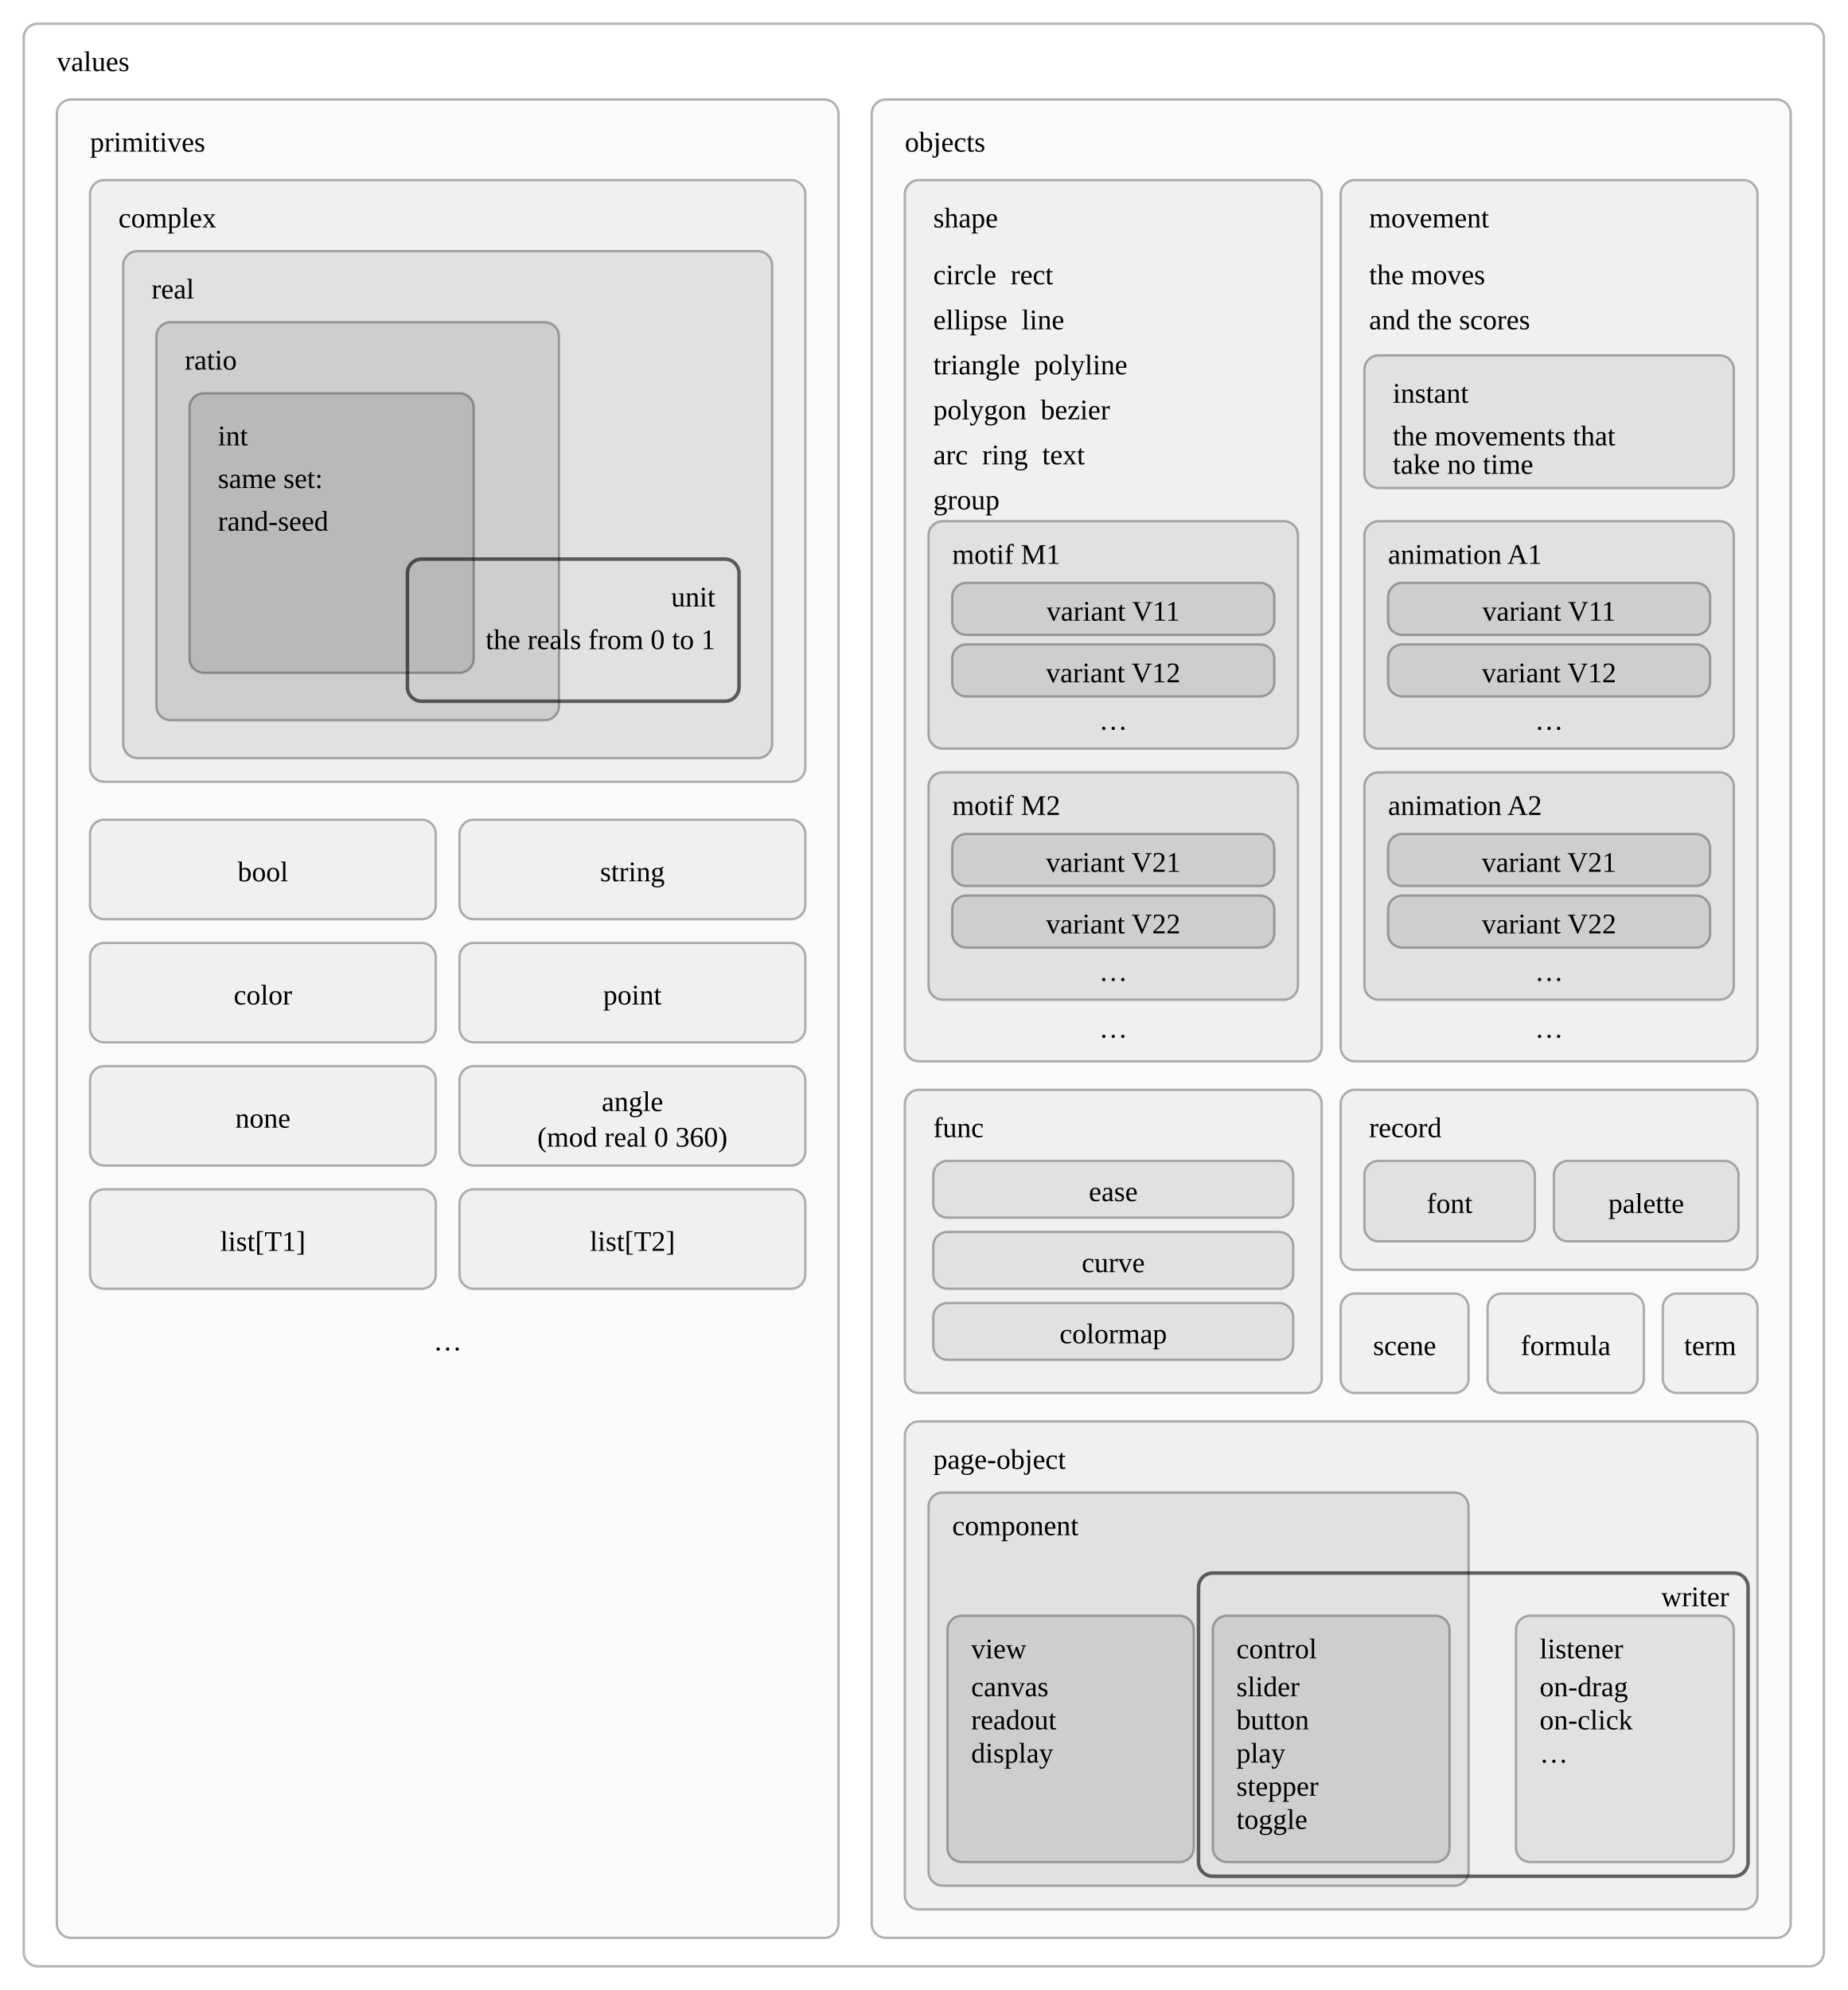
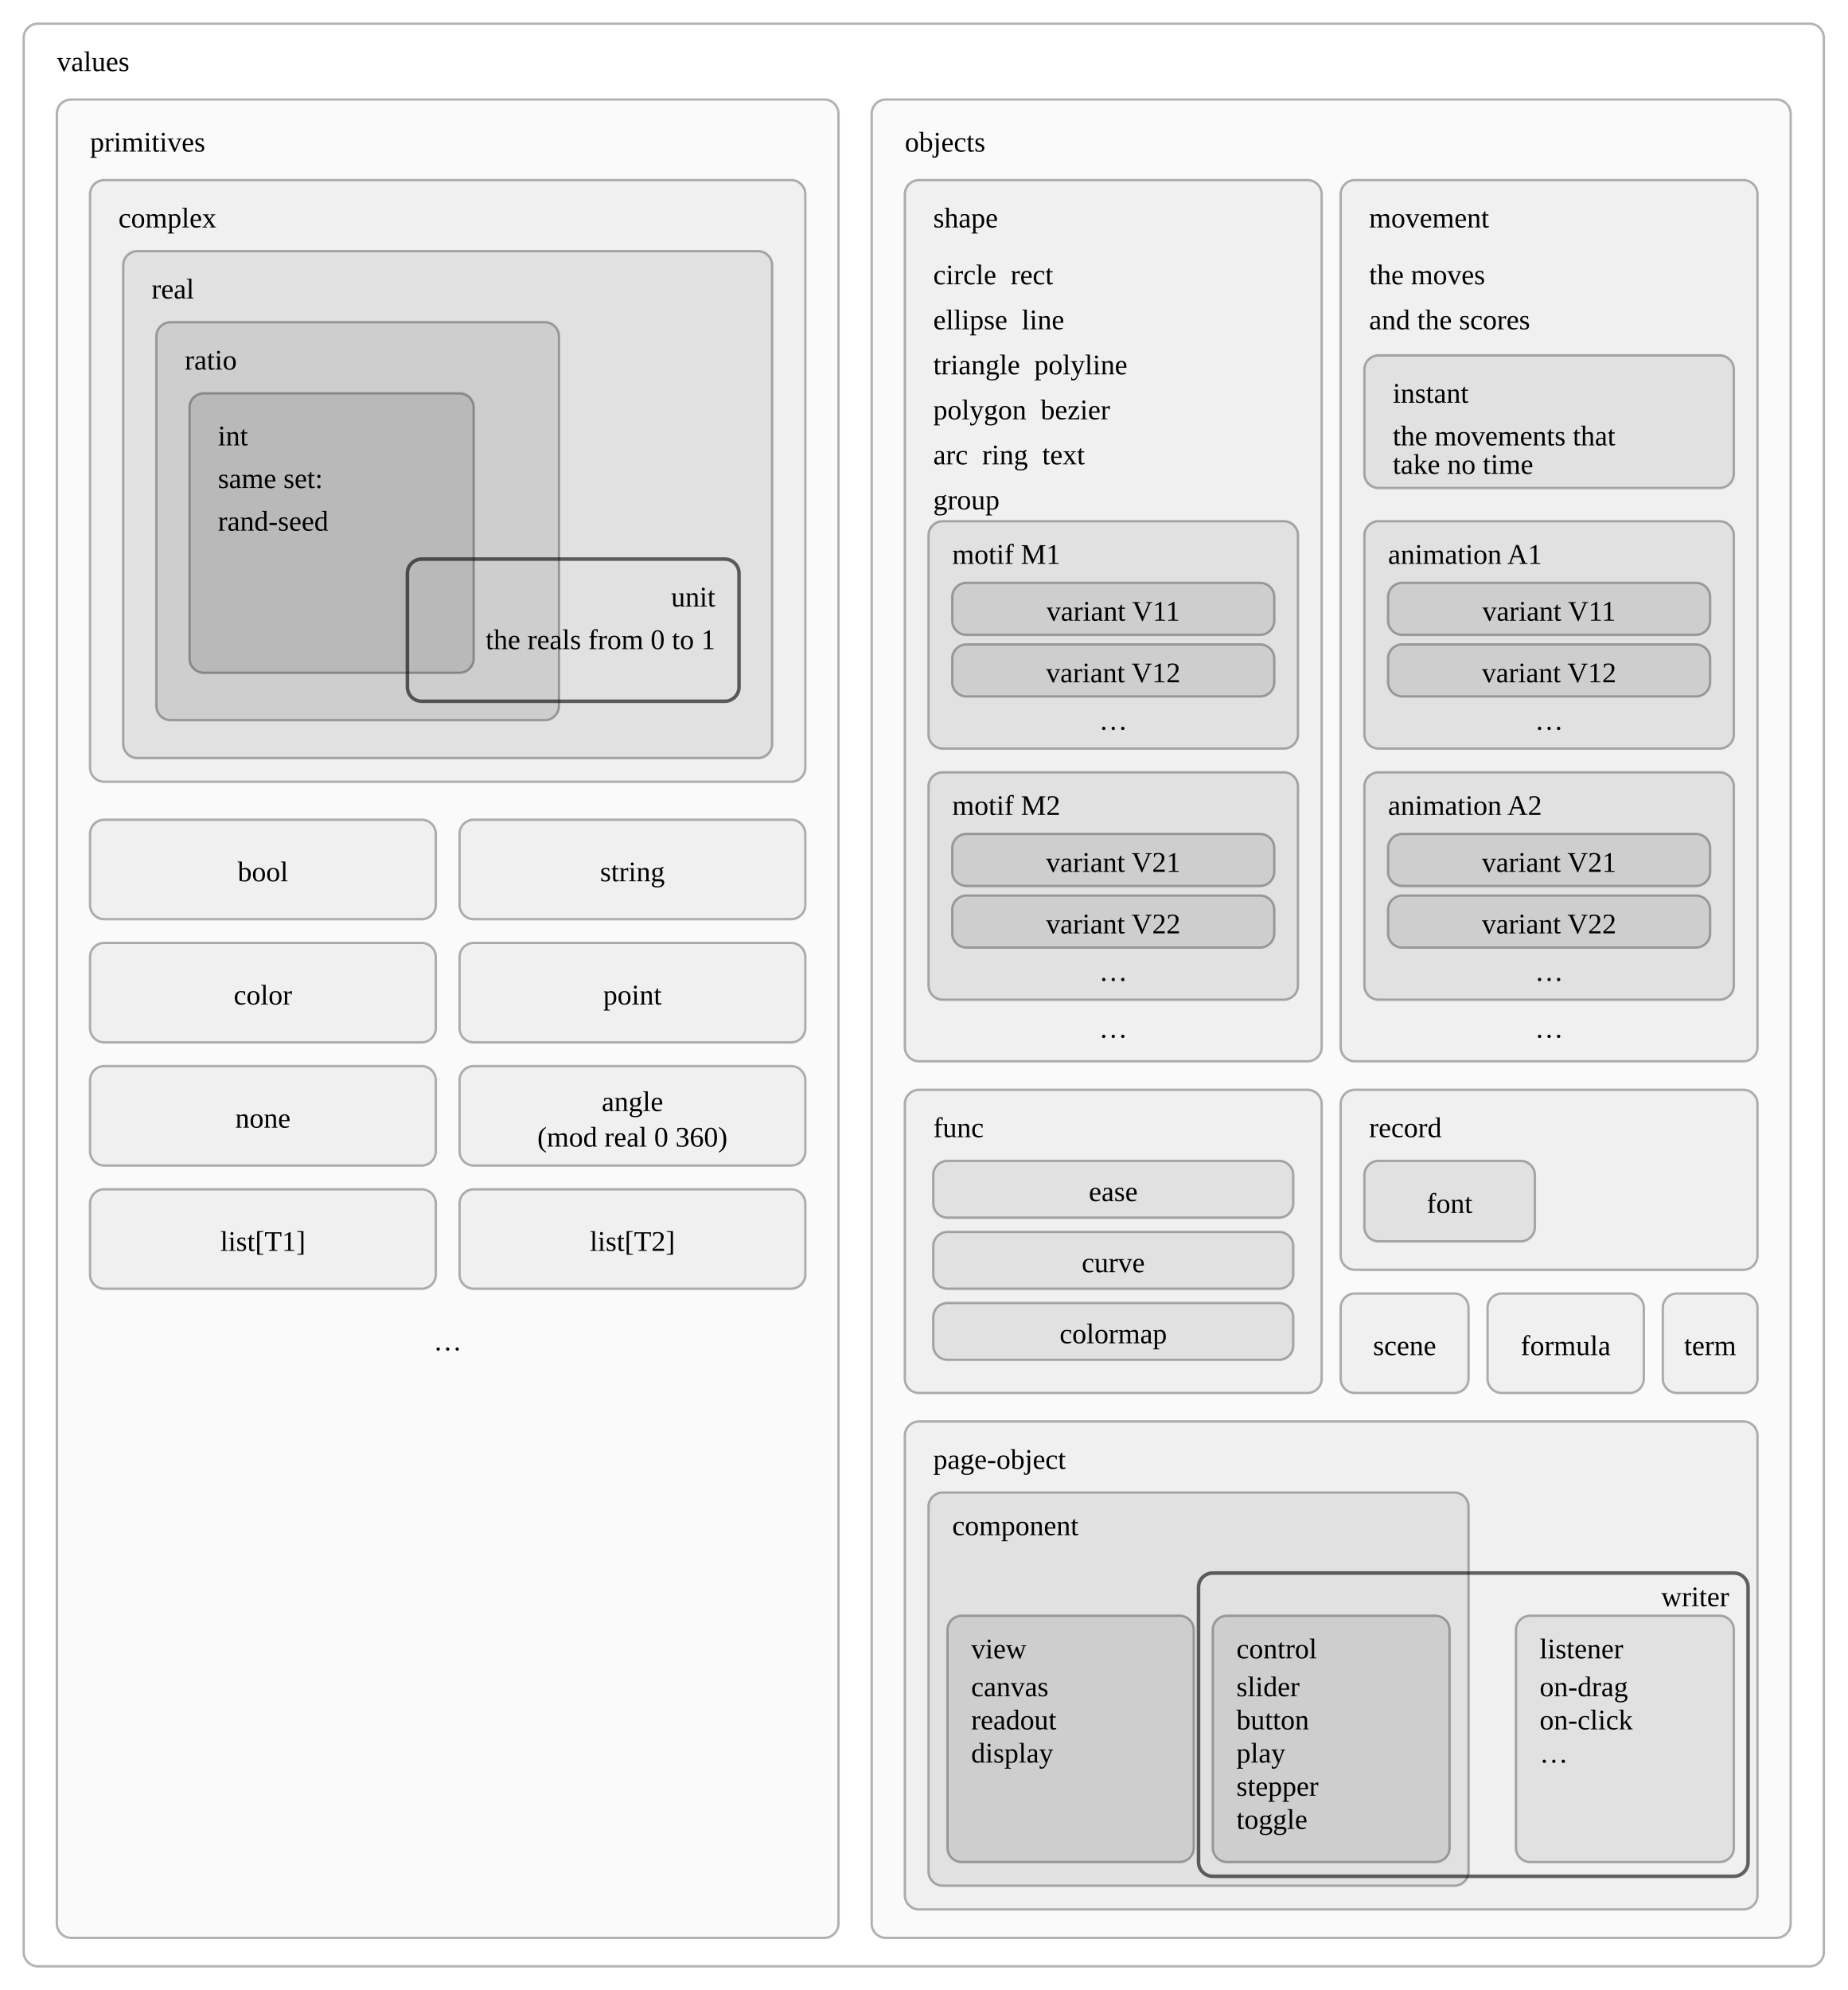
<svg viewBox="0 0 780 840" role="img" aria-labelledby="mtp-bt-title">
  <rect class="mtp-d-part" x="10" y="10" width="760" height="820" rx="6" style="fill: currentColor; fill-opacity: 0.000; stroke: currentColor; stroke-opacity: 0.3" />
  <text class="mtp-d-label" x="24" y="30" text-anchor="start">values</text>
  <rect class="mtp-d-part" x="24" y="42" width="330" height="776" rx="6" style="fill: currentColor; fill-opacity: 0.021; stroke: currentColor; stroke-opacity: 0.3" />
  <text class="mtp-d-name" x="38" y="64" text-anchor="start">primitives</text>
  <rect class="mtp-d-part" x="38" y="76" width="302" height="254" rx="6" style="fill: currentColor; fill-opacity: 0.042; stroke: currentColor; stroke-opacity: 0.3" />
  <text class="mtp-d-code" x="50" y="96" text-anchor="start">complex</text>
  <rect class="mtp-d-part" x="52" y="106" width="274" height="214" rx="6" style="fill: currentColor; fill-opacity: 0.063; stroke: currentColor; stroke-opacity: 0.3" />
  <text class="mtp-d-code" x="64" y="126" text-anchor="start">real</text>
  <rect class="mtp-d-part" x="66" y="136" width="170" height="168" rx="6" style="fill: currentColor; fill-opacity: 0.084; stroke: currentColor; stroke-opacity: 0.3" />
  <text class="mtp-d-code" x="78" y="156" text-anchor="start">ratio</text>
  <rect class="mtp-d-part" x="80" y="166" width="120" height="118" rx="6" style="fill: currentColor; fill-opacity: 0.105; stroke: currentColor; stroke-opacity: 0.3" />
  <text class="mtp-d-code" x="92" y="188" text-anchor="start">int</text>
  <text class="mtp-d-sub" x="92" y="206" text-anchor="start">same set:</text>
  <text class="mtp-d-code" x="92" y="224" text-anchor="start">rand-seed</text>
  <rect class="mtp-d-part" x="172" y="236" width="140" height="60" rx="6" style="fill: none; stroke: currentColor; stroke-opacity: 0.6; stroke-width: 1.5" />
  <text class="mtp-d-code" x="302" y="256" text-anchor="end">unit</text>
  <text class="mtp-d-sub" x="302" y="274" text-anchor="end">the reals from 0 to 1</text>
  <rect class="mtp-d-part" x="38" y="346" width="146" height="42" rx="6" style="fill: currentColor; fill-opacity: 0.042; stroke: currentColor; stroke-opacity: 0.3" />
  <text class="mtp-d-code" x="111" y="372" text-anchor="middle">bool</text>
  <rect class="mtp-d-part" x="194" y="346" width="146" height="42" rx="6" style="fill: currentColor; fill-opacity: 0.042; stroke: currentColor; stroke-opacity: 0.3" />
  <text class="mtp-d-code" x="267" y="372" text-anchor="middle">string</text>
  <rect class="mtp-d-part" x="38" y="398" width="146" height="42" rx="6" style="fill: currentColor; fill-opacity: 0.042; stroke: currentColor; stroke-opacity: 0.3" />
  <text class="mtp-d-code" x="111" y="424" text-anchor="middle">color</text>
  <rect class="mtp-d-part" x="194" y="398" width="146" height="42" rx="6" style="fill: currentColor; fill-opacity: 0.042; stroke: currentColor; stroke-opacity: 0.3" />
  <text class="mtp-d-code" x="267" y="424" text-anchor="middle">point</text>
  <rect class="mtp-d-part" x="38" y="450" width="146" height="42" rx="6" style="fill: currentColor; fill-opacity: 0.042; stroke: currentColor; stroke-opacity: 0.3" />
  <text class="mtp-d-code" x="111" y="476" text-anchor="middle">none</text>
  <rect class="mtp-d-part" x="194" y="450" width="146" height="42" rx="6" style="fill: currentColor; fill-opacity: 0.042; stroke: currentColor; stroke-opacity: 0.3" />
  <text class="mtp-d-code" x="267" y="469" text-anchor="middle">angle</text>
  <text class="mtp-d-sub" x="267" y="484" text-anchor="middle">(mod real 0 360)</text>
  <rect class="mtp-d-part" x="38" y="502" width="146" height="42" rx="6" style="fill: currentColor; fill-opacity: 0.042; stroke: currentColor; stroke-opacity: 0.3" />
  <text class="mtp-d-code" x="111" y="528" text-anchor="middle">list[T1]</text>
  <rect class="mtp-d-part" x="194" y="502" width="146" height="42" rx="6" style="fill: currentColor; fill-opacity: 0.042; stroke: currentColor; stroke-opacity: 0.3" />
  <text class="mtp-d-code" x="267" y="528" text-anchor="middle">list[T2]</text>
  <text class="mtp-d-sub" x="189" y="570" text-anchor="middle">…</text>
  <rect class="mtp-d-part" x="368" y="42" width="388" height="776" rx="6" style="fill: currentColor; fill-opacity: 0.021; stroke: currentColor; stroke-opacity: 0.3" />
  <text class="mtp-d-name" x="382" y="64" text-anchor="start">objects</text>
  <rect class="mtp-d-part" x="382" y="76" width="176" height="372" rx="6" style="fill: currentColor; fill-opacity: 0.042; stroke: currentColor; stroke-opacity: 0.3" />
  <text class="mtp-d-code" x="394" y="96" text-anchor="start">shape</text>
  <text class="mtp-d-code" x="394" y="120" text-anchor="start">circle  rect</text>
  <text class="mtp-d-code" x="394" y="139" text-anchor="start">ellipse  line</text>
  <text class="mtp-d-code" x="394" y="158" text-anchor="start">triangle  polyline</text>
  <text class="mtp-d-code" x="394" y="177" text-anchor="start">polygon  bezier</text>
  <text class="mtp-d-code" x="394" y="196" text-anchor="start">arc  ring  text</text>
  <text class="mtp-d-code" x="394" y="215" text-anchor="start">group</text>
  <rect class="mtp-d-part" x="392" y="220" width="156" height="96" rx="6" style="fill: currentColor; fill-opacity: 0.063; stroke: currentColor; stroke-opacity: 0.3" />
  <text class="mtp-d-code" x="402" y="238" text-anchor="start">motif M1</text>
  <rect class="mtp-d-part" x="402" y="246" width="136" height="22" rx="6" style="fill: currentColor; fill-opacity: 0.084; stroke: currentColor; stroke-opacity: 0.3" />
  <text class="mtp-d-code" x="470" y="262" text-anchor="middle">variant V11</text>
  <rect class="mtp-d-part" x="402" y="272" width="136" height="22" rx="6" style="fill: currentColor; fill-opacity: 0.084; stroke: currentColor; stroke-opacity: 0.3" />
  <text class="mtp-d-code" x="470" y="288" text-anchor="middle">variant V12</text>
  <text class="mtp-d-sub" x="470" y="308" text-anchor="middle">…</text>
  <rect class="mtp-d-part" x="392" y="326" width="156" height="96" rx="6" style="fill: currentColor; fill-opacity: 0.063; stroke: currentColor; stroke-opacity: 0.3" />
  <text class="mtp-d-code" x="402" y="344" text-anchor="start">motif M2</text>
  <rect class="mtp-d-part" x="402" y="352" width="136" height="22" rx="6" style="fill: currentColor; fill-opacity: 0.084; stroke: currentColor; stroke-opacity: 0.3" />
  <text class="mtp-d-code" x="470" y="368" text-anchor="middle">variant V21</text>
  <rect class="mtp-d-part" x="402" y="378" width="136" height="22" rx="6" style="fill: currentColor; fill-opacity: 0.084; stroke: currentColor; stroke-opacity: 0.3" />
  <text class="mtp-d-code" x="470" y="394" text-anchor="middle">variant V22</text>
  <text class="mtp-d-sub" x="470" y="414" text-anchor="middle">…</text>
  <text class="mtp-d-sub" x="470" y="438" text-anchor="middle">…</text>
  <rect class="mtp-d-part" x="566" y="76" width="176" height="372" rx="6" style="fill: currentColor; fill-opacity: 0.042; stroke: currentColor; stroke-opacity: 0.3" />
  <text class="mtp-d-code" x="578" y="96" text-anchor="start">movement</text>
  <text class="mtp-d-sub" x="578" y="120" text-anchor="start">the moves</text>
  <text class="mtp-d-sub" x="578" y="139" text-anchor="start">and the scores</text>
  <rect class="mtp-d-part" x="576" y="150" width="156" height="56" rx="6" style="fill: currentColor; fill-opacity: 0.063; stroke: currentColor; stroke-opacity: 0.3" />
  <text class="mtp-d-code" x="588" y="170" text-anchor="start">instant</text>
  <text class="mtp-d-sub" x="588" y="188" text-anchor="start">the movements that</text>
  <text class="mtp-d-sub" x="588" y="200" text-anchor="start">take no time</text>
  <rect class="mtp-d-part" x="576" y="220" width="156" height="96" rx="6" style="fill: currentColor; fill-opacity: 0.063; stroke: currentColor; stroke-opacity: 0.3" />
  <text class="mtp-d-code" x="586" y="238" text-anchor="start">animation A1</text>
  <rect class="mtp-d-part" x="586" y="246" width="136" height="22" rx="6" style="fill: currentColor; fill-opacity: 0.084; stroke: currentColor; stroke-opacity: 0.3" />
  <text class="mtp-d-code" x="654" y="262" text-anchor="middle">variant V11</text>
  <rect class="mtp-d-part" x="586" y="272" width="136" height="22" rx="6" style="fill: currentColor; fill-opacity: 0.084; stroke: currentColor; stroke-opacity: 0.3" />
  <text class="mtp-d-code" x="654" y="288" text-anchor="middle">variant V12</text>
  <text class="mtp-d-sub" x="654" y="308" text-anchor="middle">…</text>
  <rect class="mtp-d-part" x="576" y="326" width="156" height="96" rx="6" style="fill: currentColor; fill-opacity: 0.063; stroke: currentColor; stroke-opacity: 0.3" />
  <text class="mtp-d-code" x="586" y="344" text-anchor="start">animation A2</text>
  <rect class="mtp-d-part" x="586" y="352" width="136" height="22" rx="6" style="fill: currentColor; fill-opacity: 0.084; stroke: currentColor; stroke-opacity: 0.3" />
  <text class="mtp-d-code" x="654" y="368" text-anchor="middle">variant V21</text>
  <rect class="mtp-d-part" x="586" y="378" width="136" height="22" rx="6" style="fill: currentColor; fill-opacity: 0.084; stroke: currentColor; stroke-opacity: 0.3" />
  <text class="mtp-d-code" x="654" y="394" text-anchor="middle">variant V22</text>
  <text class="mtp-d-sub" x="654" y="414" text-anchor="middle">…</text>
  <text class="mtp-d-sub" x="654" y="438" text-anchor="middle">…</text>
  <rect class="mtp-d-part" x="382" y="460" width="176" height="128" rx="6" style="fill: currentColor; fill-opacity: 0.042; stroke: currentColor; stroke-opacity: 0.3" />
  <text class="mtp-d-code" x="394" y="480" text-anchor="start">func</text>
  <rect class="mtp-d-part" x="394" y="490" width="152" height="24" rx="6" style="fill: currentColor; fill-opacity: 0.063; stroke: currentColor; stroke-opacity: 0.3" />
  <text class="mtp-d-code" x="470" y="507" text-anchor="middle">ease</text>
  <rect class="mtp-d-part" x="394" y="520" width="152" height="24" rx="6" style="fill: currentColor; fill-opacity: 0.063; stroke: currentColor; stroke-opacity: 0.3" />
  <text class="mtp-d-code" x="470" y="537" text-anchor="middle">curve</text>
  <rect class="mtp-d-part" x="394" y="550" width="152" height="24" rx="6" style="fill: currentColor; fill-opacity: 0.063; stroke: currentColor; stroke-opacity: 0.3" />
  <text class="mtp-d-code" x="470" y="567" text-anchor="middle">colormap</text>
  <rect class="mtp-d-part" x="566" y="460" width="176" height="76" rx="6" style="fill: currentColor; fill-opacity: 0.042; stroke: currentColor; stroke-opacity: 0.3" />
  <text class="mtp-d-code" x="578" y="480" text-anchor="start">record</text>
  <rect class="mtp-d-part" x="576" y="490" width="72" height="34" rx="6" style="fill: currentColor; fill-opacity: 0.063; stroke: currentColor; stroke-opacity: 0.3" />
  <text class="mtp-d-code" x="612" y="512" text-anchor="middle">font</text>
-   <rect class="mtp-d-part" x="656" y="490" width="78" height="34" rx="6" style="fill: currentColor; fill-opacity: 0.063; stroke: currentColor; stroke-opacity: 0.3" />
-   <text class="mtp-d-code" x="695" y="512" text-anchor="middle">palette</text>
  <rect class="mtp-d-part" x="566" y="546" width="54" height="42" rx="6" style="fill: currentColor; fill-opacity: 0.042; stroke: currentColor; stroke-opacity: 0.3" />
  <text class="mtp-d-code" x="593.0" y="572" text-anchor="middle">scene</text>
  <rect class="mtp-d-part" x="628" y="546" width="66" height="42" rx="6" style="fill: currentColor; fill-opacity: 0.042; stroke: currentColor; stroke-opacity: 0.3" />
  <text class="mtp-d-code" x="661.0" y="572" text-anchor="middle">formula</text>
  <rect class="mtp-d-part" x="702" y="546" width="40" height="42" rx="6" style="fill: currentColor; fill-opacity: 0.042; stroke: currentColor; stroke-opacity: 0.3" />
  <text class="mtp-d-code" x="722.0" y="572" text-anchor="middle">term</text>
  <rect class="mtp-d-part" x="382" y="600" width="360" height="206" rx="6" style="fill: currentColor; fill-opacity: 0.042; stroke: currentColor; stroke-opacity: 0.3" />
  <text class="mtp-d-code" x="394" y="620" text-anchor="start">page-object</text>
  <rect class="mtp-d-part" x="392" y="630" width="228" height="166" rx="6" style="fill: currentColor; fill-opacity: 0.063; stroke: currentColor; stroke-opacity: 0.3" />
  <text class="mtp-d-code" x="402" y="648" text-anchor="start">component</text>
  <rect class="mtp-d-part" x="400" y="682" width="104" height="104" rx="6" style="fill: currentColor; fill-opacity: 0.084; stroke: currentColor; stroke-opacity: 0.3" />
  <text class="mtp-d-code" x="410" y="700" text-anchor="start">view</text>
  <text class="mtp-d-sub" x="410" y="716" text-anchor="start">canvas</text>
  <text class="mtp-d-sub" x="410" y="730" text-anchor="start">readout</text>
  <text class="mtp-d-sub" x="410" y="744" text-anchor="start">display</text>
  <rect class="mtp-d-part" x="512" y="682" width="100" height="104" rx="6" style="fill: currentColor; fill-opacity: 0.084; stroke: currentColor; stroke-opacity: 0.3" />
  <text class="mtp-d-code" x="522" y="700" text-anchor="start">control</text>
  <text class="mtp-d-sub" x="522" y="716" text-anchor="start">slider</text>
  <text class="mtp-d-sub" x="522" y="730" text-anchor="start">button</text>
  <text class="mtp-d-sub" x="522" y="744" text-anchor="start">play</text>
  <text class="mtp-d-sub" x="522" y="758" text-anchor="start">stepper</text>
  <text class="mtp-d-sub" x="522" y="772" text-anchor="start">toggle</text>
  <rect class="mtp-d-part" x="640" y="682" width="92" height="104" rx="6" style="fill: currentColor; fill-opacity: 0.063; stroke: currentColor; stroke-opacity: 0.3" />
  <text class="mtp-d-code" x="650" y="700" text-anchor="start">listener</text>
  <text class="mtp-d-sub" x="650" y="716" text-anchor="start">on-drag</text>
  <text class="mtp-d-sub" x="650" y="730" text-anchor="start">on-click</text>
  <text class="mtp-d-sub" x="650" y="744" text-anchor="start">…</text>
  <rect class="mtp-d-part" x="506" y="664" width="232" height="128" rx="6" style="fill: none; stroke: currentColor; stroke-opacity: 0.6; stroke-width: 1.5" />
  <text class="mtp-d-code" x="730" y="678" text-anchor="end">writer</text>
</svg>
